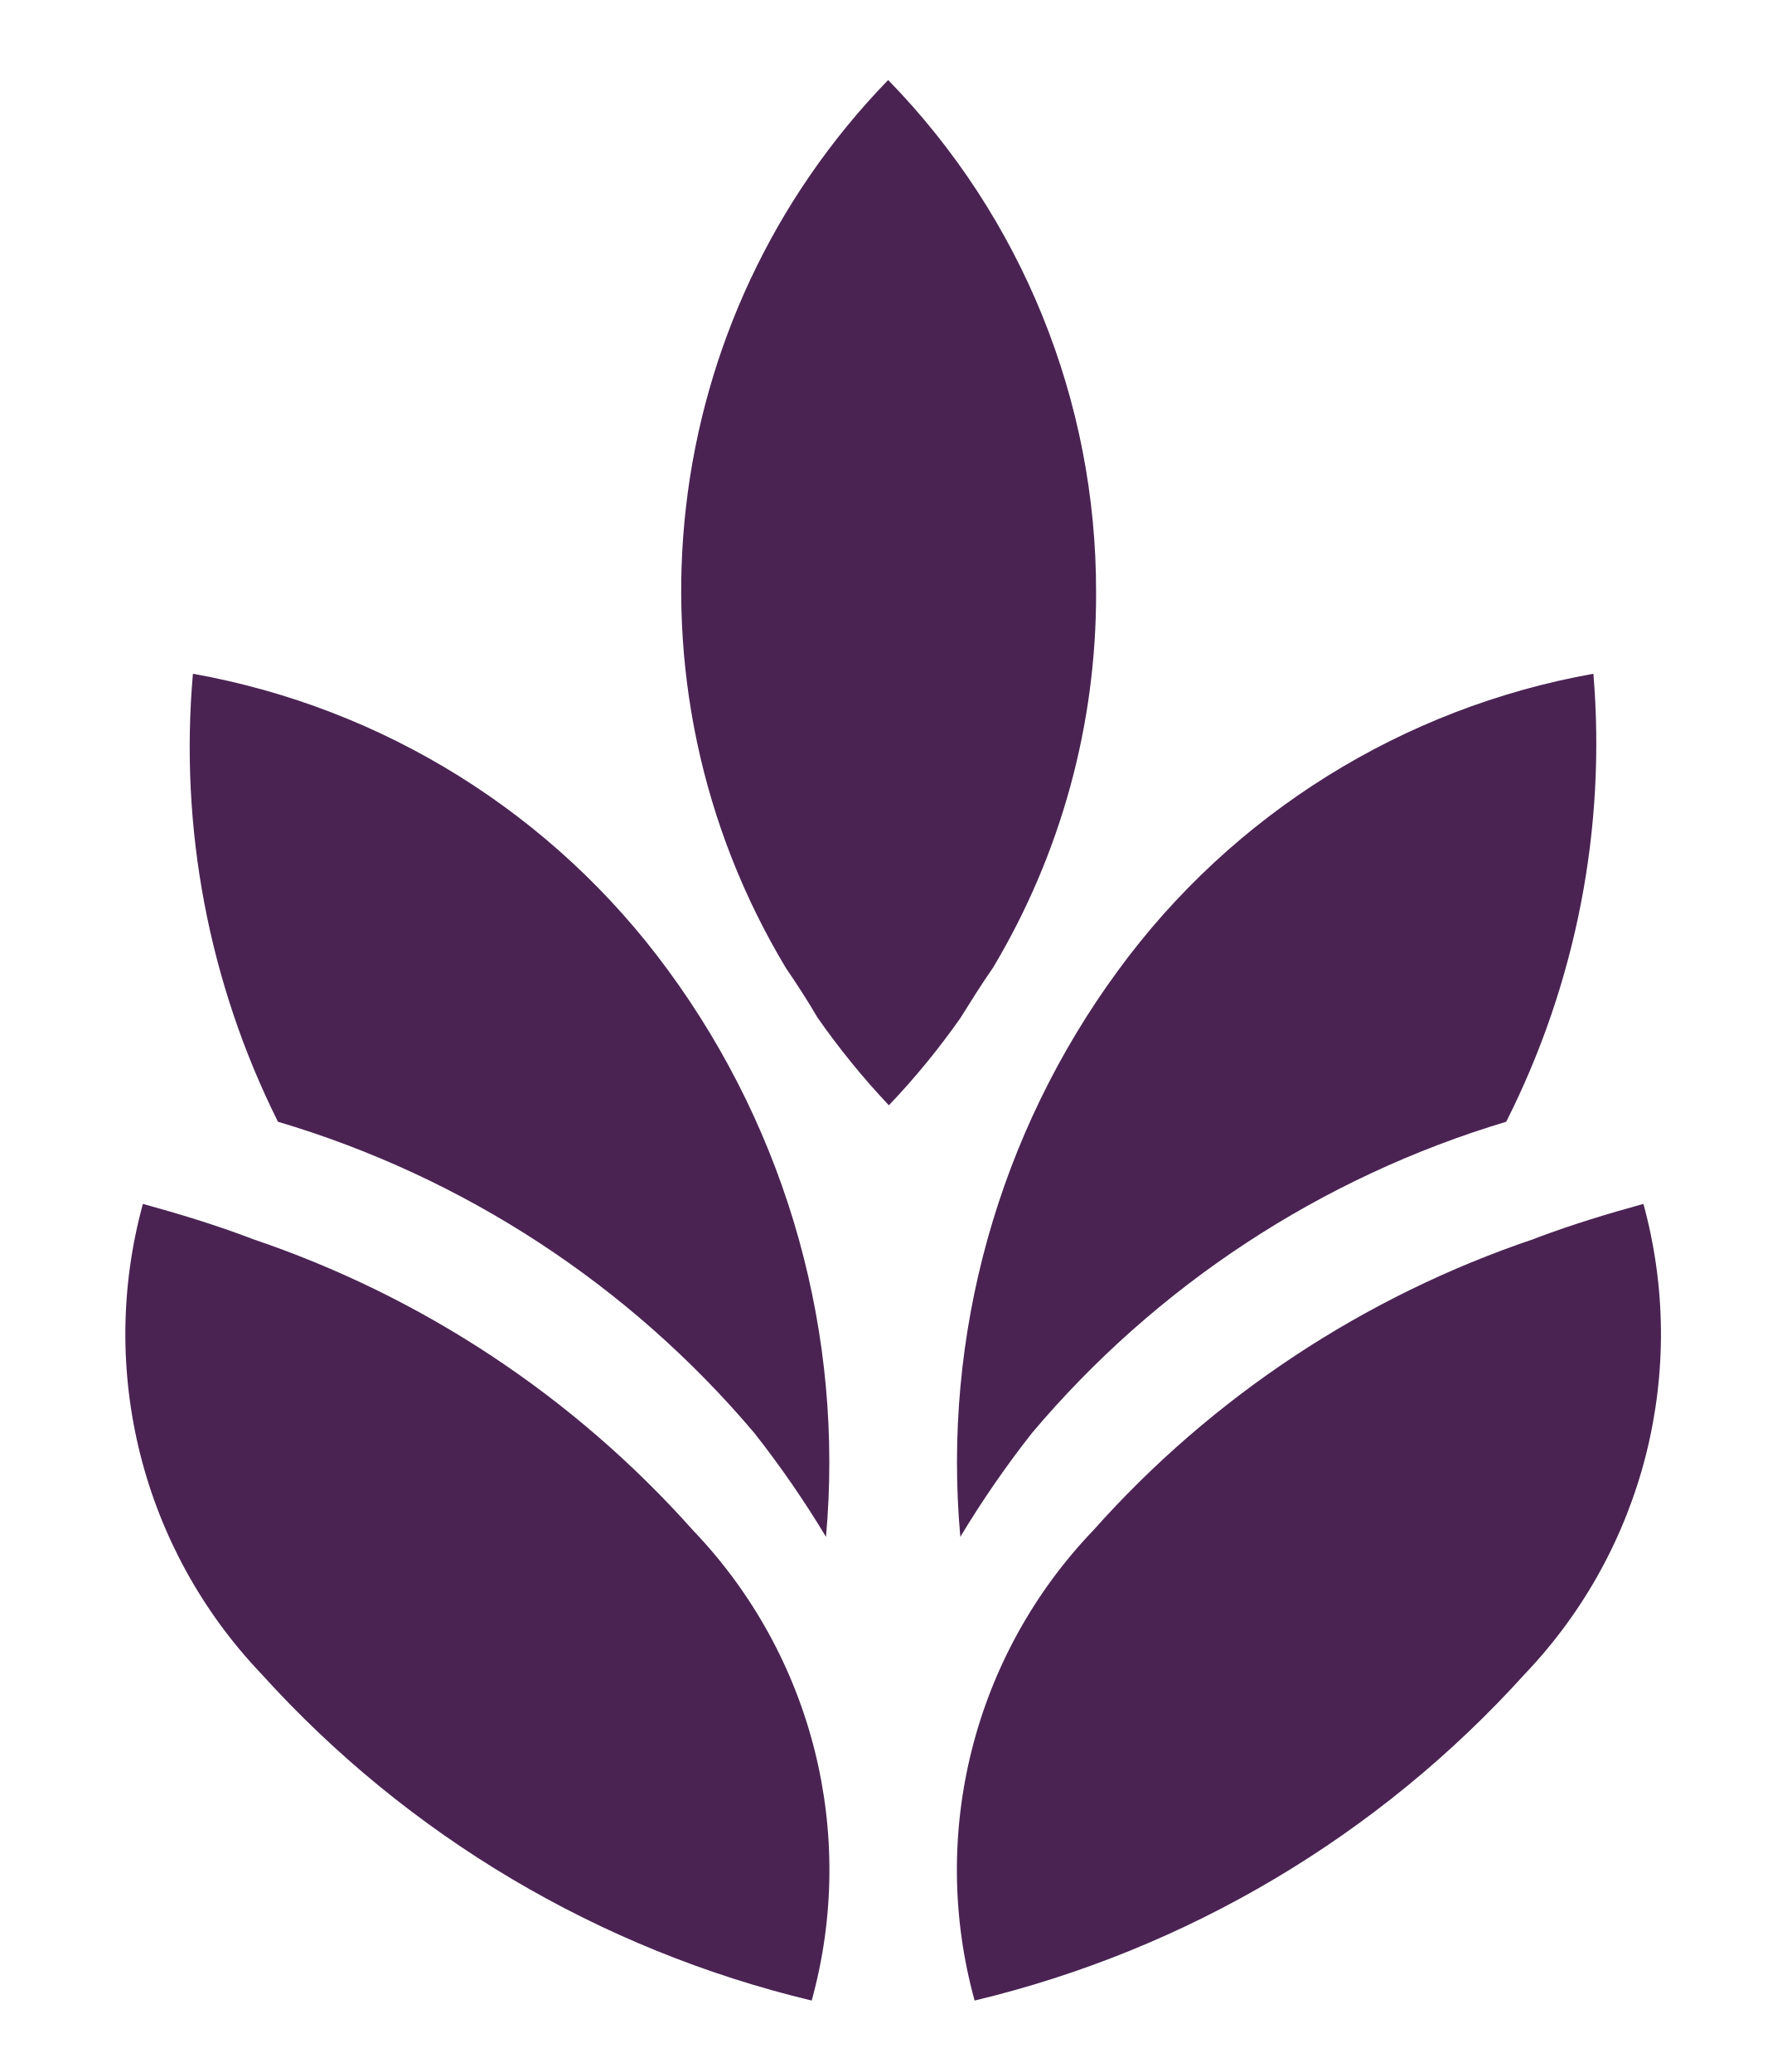
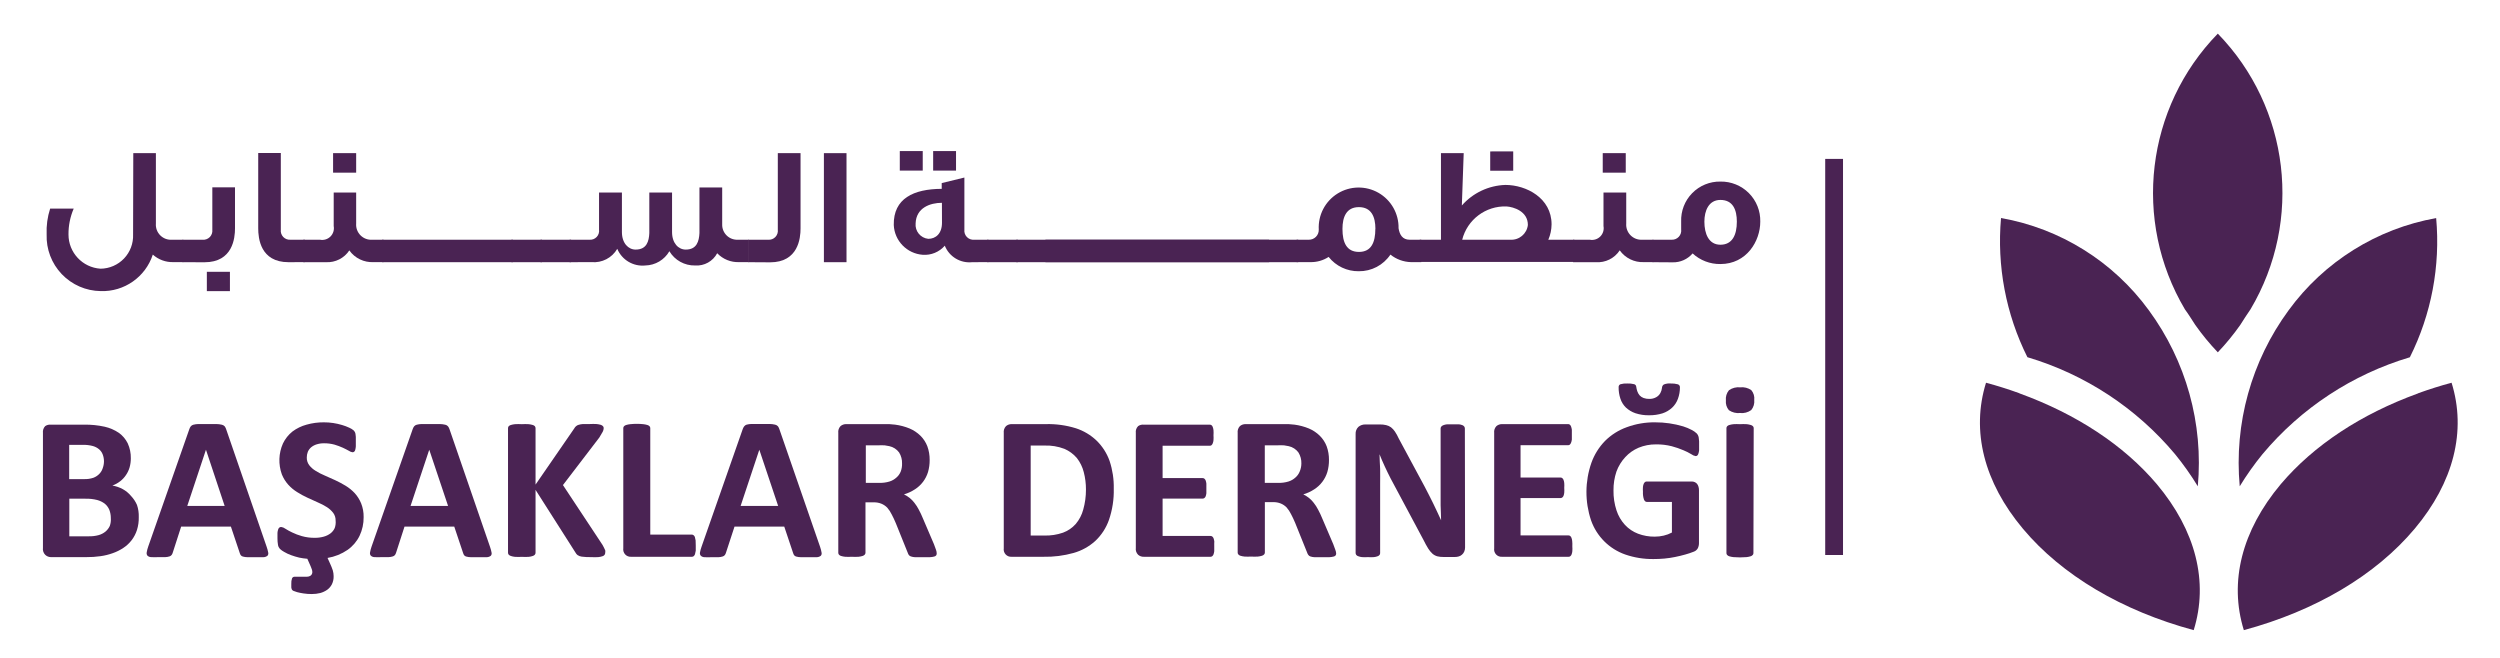
- <svg xmlns="http://www.w3.org/2000/svg" id="Layer_1" data-name="Layer 1" viewBox="0 0 25 29">
+ <svg xmlns="http://www.w3.org/2000/svg" id="Layer_1" data-name="Layer 1" viewBox="0 0 365 96">
  <defs>
    <style>.cls-1{fill:#4a2353;}</style>
  </defs>
-   <g id="أخر_الحملات" data-name="أخر الحملات">
-     <g id="أهم_الحملات" data-name="أهم الحملات">
-       <path class="cls-1" d="M13.44,21.51a14.18,14.18,0,0,1,1-1.45,13.91,13.91,0,0,1,6.64-4.36A11.74,11.74,0,0,0,22.3,9.43a10.53,10.53,0,0,0-6.65,4.15A11.64,11.64,0,0,0,13.44,21.51Z" />
-       <path class="cls-1" d="M21.47,17.34a14.43,14.43,0,0,0-6.17,4.08A6.87,6.87,0,0,0,13.64,28a15.12,15.12,0,0,0,7.7-4.57A6.89,6.89,0,0,0,23,16.85c-.51.14-1,.29-1.48.47Z" />
-       <path class="cls-1" d="M11.56,21.51a14.18,14.18,0,0,0-1-1.45A13.91,13.91,0,0,0,3.89,15.7,11.74,11.74,0,0,1,2.7,9.43a10.53,10.53,0,0,1,6.65,4.15A11.64,11.64,0,0,1,11.56,21.51Z" />
-       <path class="cls-1" d="M3.53,17.34A14.43,14.43,0,0,1,9.7,21.42,6.87,6.87,0,0,1,11.36,28a15.12,15.12,0,0,1-7.7-4.57A6.89,6.89,0,0,1,2,16.85c.51.14,1,.29,1.48.47Z" />
-       <path class="cls-1" d="M11.44,14.24a10.73,10.73,0,0,0,1,1.23,10.54,10.54,0,0,0,1-1.22c.15-.24.3-.48.46-.71a10.18,10.18,0,0,0,1.44-5.25,10.24,10.24,0,0,0-2.91-7.17A10.26,10.26,0,0,0,11,13.55C11.15,13.77,11.3,14,11.44,14.24Z" />
+   <g id="page_top" data-name="page top">
+     <g id="_02" data-name="02">
+       <path class="cls-1" d="M327,71a42.13,42.13,0,0,1,3.33-4.7,44.71,44.71,0,0,1,21.51-14.14,37.83,37.83,0,0,0,3.84-20.32A34.07,34.07,0,0,0,334.14,45.3,37.62,37.62,0,0,0,327,71Z" />
+       <path class="cls-1" d="M353,57.45c-8.26,3-15.19,7.55-20,13.23-5.71,6.8-7.58,14.29-5.4,21.32,10.46-2.82,19.23-8,24.94-14.8s7.58-14.29,5.39-21.32c-1.65.44-3.25.95-4.81,1.51Z" />
+       <path class="cls-1" d="M320.88,71a42.13,42.13,0,0,0-3.33-4.7A44.71,44.71,0,0,0,296,52.15a37.93,37.93,0,0,1-3.85-20.32A34.06,34.06,0,0,1,313.73,45.3,37.62,37.62,0,0,1,320.88,71Z" />
+       <path class="cls-1" d="M294.89,57.45c8.26,3,15.19,7.55,20,13.23,5.71,6.8,7.58,14.29,5.39,21.32-10.45-2.82-19.23-8-24.93-14.8s-7.58-14.29-5.39-21.32c1.65.44,3.25.95,4.81,1.51Z" />
+       <path class="cls-1" d="M320.51,47.44a35,35,0,0,0,3.29,4,35.16,35.16,0,0,0,3.28-4c.47-.78,1-1.54,1.5-2.29A33.35,33.35,0,0,0,323.8,4.91,33.34,33.34,0,0,0,319,45.17C319.55,45.91,320,46.67,320.51,47.44Z" />
+       <path class="cls-1" d="M20.26,75.5A5.78,5.78,0,0,1,20,77.37,4.92,4.92,0,0,1,18,80a6.83,6.83,0,0,1-1.53.76,8.92,8.92,0,0,1-1.78.44,13.66,13.66,0,0,1-2.11.14H7.43A1.2,1.2,0,0,1,6.6,81a1.2,1.2,0,0,1-.33-1V63.21a1.22,1.22,0,0,1,.33-1A1.25,1.25,0,0,1,7.43,62h4.85a12.89,12.89,0,0,1,3,.3,6.09,6.09,0,0,1,2.08.9,4.14,4.14,0,0,1,1.29,1.53,5,5,0,0,1,.45,2.18,4.8,4.8,0,0,1-.18,1.33,3.85,3.85,0,0,1-.53,1.12,3.77,3.77,0,0,1-.84.9,4.18,4.18,0,0,1-1.14.63,5,5,0,0,1,1.51.52,4.21,4.21,0,0,1,1.21,1A4.55,4.55,0,0,1,20,73.72,5,5,0,0,1,20.26,75.5Zm-5.08-8.14a2.84,2.84,0,0,0-.18-1,1.86,1.86,0,0,0-.54-.77,2.41,2.41,0,0,0-.9-.47,5.16,5.16,0,0,0-1.46-.17h-2v5h2.19a3.87,3.87,0,0,0,1.36-.2,2.41,2.41,0,0,0,.84-.55,2.11,2.11,0,0,0,.5-.82A3,3,0,0,0,15.18,67.36Zm1,8.27a3.29,3.29,0,0,0-.22-1.2,2.33,2.33,0,0,0-.66-.89A3.2,3.2,0,0,0,14.19,73a6.4,6.4,0,0,0-1.74-.19H10.12v5.49H13a5,5,0,0,0,1.39-.17,2.73,2.73,0,0,0,1-.51,2.4,2.4,0,0,0,.64-.83A2.81,2.81,0,0,0,16.18,75.63Z" />
+       <path class="cls-1" d="M38.93,79.83a5.32,5.32,0,0,1,.23.85.51.51,0,0,1-.12.47,1,1,0,0,1-.58.2c-.28,0-.67,0-1.15,0s-.91,0-1.19,0a2.46,2.46,0,0,1-.65-.09.55.55,0,0,1-.31-.19,1,1,0,0,1-.15-.31l-1.3-3.88H26.45l-1.22,3.78a1.13,1.13,0,0,1-.16.35.62.62,0,0,1-.31.22,2.16,2.16,0,0,1-.62.11c-.26,0-.6,0-1,0a10.22,10.22,0,0,1-1.08,0,.8.8,0,0,1-.54-.22.6.6,0,0,1-.1-.48,4.79,4.79,0,0,1,.22-.84l6-17.14a1.42,1.42,0,0,1,.21-.41.7.7,0,0,1,.38-.24,3.12,3.12,0,0,1,.73-.1c.3,0,.71,0,1.22,0s1.05,0,1.4,0a3.88,3.88,0,0,1,.82.1.79.79,0,0,1,.42.25,1.64,1.64,0,0,1,.21.44ZM30.07,65.66h0l-2.73,8.21H32.8Z" />
+       <path class="cls-1" d="M47.82,81.46l.37.82a9,9,0,0,1,.4,1,3.15,3.15,0,0,1,.12.84,2.54,2.54,0,0,1-.25,1.18,2.26,2.26,0,0,1-.69.81,3.36,3.36,0,0,1-1,.47,5.06,5.06,0,0,1-1.26.15,7.64,7.64,0,0,1-1.21-.09,8.31,8.31,0,0,1-.93-.19,3.62,3.62,0,0,1-.52-.18.49.49,0,0,1-.23-.19,1.14,1.14,0,0,1-.09-.31,3.45,3.45,0,0,1,0-.52,2.18,2.18,0,0,1,.11-.82A.41.41,0,0,1,43,84.2h1.73a1,1,0,0,0,.65-.18.65.65,0,0,0,.22-.52,1.29,1.29,0,0,0-.08-.4c-.05-.15-.11-.3-.18-.46l-.47-1.06a9,9,0,0,1-1.19-.17,10.57,10.57,0,0,1-1.19-.36,5.83,5.83,0,0,1-1-.47,3,3,0,0,1-.62-.44,1.14,1.14,0,0,1-.28-.56,5.43,5.43,0,0,1-.08-1q0-.47,0-.78a2,2,0,0,1,.1-.5.53.53,0,0,1,.18-.28.45.45,0,0,1,.26-.08,1.24,1.24,0,0,1,.59.24,8.83,8.83,0,0,0,1,.55,8.47,8.47,0,0,0,1.42.54,6.62,6.62,0,0,0,1.92.25,4.63,4.63,0,0,0,1.29-.17,2.9,2.9,0,0,0,1-.49,2,2,0,0,0,.6-.77A2.46,2.46,0,0,0,49,76a1.8,1.8,0,0,0-.36-1.13,3.63,3.63,0,0,0-.93-.84,9.39,9.39,0,0,0-1.31-.68l-1.5-.68a13,13,0,0,1-1.51-.82,5.94,5.94,0,0,1-1.31-1.09,5.14,5.14,0,0,1-.93-1.5,6.05,6.05,0,0,1,.16-4.51A5,5,0,0,1,42.7,63a6.06,6.06,0,0,1,2.06-1,9,9,0,0,1,2.52-.34,8.93,8.93,0,0,1,1.37.1,9.41,9.41,0,0,1,1.29.29,7.14,7.14,0,0,1,1.06.4,2.46,2.46,0,0,1,.61.37,1,1,0,0,1,.2.26.85.85,0,0,1,.09.27,2.44,2.44,0,0,1,.05.44c0,.17,0,.39,0,.65s0,.53,0,.73a2.63,2.63,0,0,1-.08.49.5.5,0,0,1-.15.28.36.36,0,0,1-.26.09,1.24,1.24,0,0,1-.52-.21c-.24-.13-.53-.29-.88-.45a9.71,9.71,0,0,0-1.21-.45,5.52,5.52,0,0,0-1.51-.2,3.44,3.44,0,0,0-1.12.16,2.35,2.35,0,0,0-.8.43,1.84,1.84,0,0,0-.48.66,2.31,2.31,0,0,0-.15.83,1.79,1.79,0,0,0,.35,1.11,3.33,3.33,0,0,0,.94.83,8.82,8.82,0,0,0,1.34.69l1.52.68a15.87,15.87,0,0,1,1.52.81A6.4,6.4,0,0,1,51.79,72a5.09,5.09,0,0,1,.94,1.5,5.17,5.17,0,0,1,.36,2,6.17,6.17,0,0,1-.59,2.72,5.4,5.4,0,0,1-1.75,2.06A7.3,7.3,0,0,1,47.82,81.46Z" />
+       <path class="cls-1" d="M71.54,79.83a5.32,5.32,0,0,1,.23.85.51.51,0,0,1-.12.47,1,1,0,0,1-.58.2c-.28,0-.67,0-1.15,0s-.91,0-1.19,0a2.46,2.46,0,0,1-.65-.09.55.55,0,0,1-.31-.19,1,1,0,0,1-.15-.31l-1.3-3.88H59.06l-1.22,3.78a1.42,1.42,0,0,1-.16.35.62.62,0,0,1-.31.22,2.16,2.16,0,0,1-.62.11c-.26,0-.61,0-1,0a10.22,10.22,0,0,1-1.08,0,.8.8,0,0,1-.54-.22.56.56,0,0,1-.1-.48,4.79,4.79,0,0,1,.22-.84l6-17.14a1.42,1.42,0,0,1,.21-.41.7.7,0,0,1,.38-.24,3,3,0,0,1,.72-.1q.46,0,1.23,0c.59,0,1.05,0,1.4,0a3.88,3.88,0,0,1,.82.1.72.72,0,0,1,.41.25,1.39,1.39,0,0,1,.22.44ZM62.67,65.66h0l-2.73,8.21h5.48Z" />
+       <path class="cls-1" d="M88.36,80.71a.48.48,0,0,1-.09.29.53.53,0,0,1-.31.21,2.64,2.64,0,0,1-.63.13,9.7,9.7,0,0,1-1,0,9.31,9.31,0,0,1-1.4-.07,1.41,1.41,0,0,1-.61-.23,1.09,1.09,0,0,1-.29-.35l-5.84-9.17v9.17a.45.45,0,0,1-.09.28.62.62,0,0,1-.31.2,2.47,2.47,0,0,1-.6.13,8.31,8.31,0,0,1-1,0,8.42,8.42,0,0,1-1,0,2.45,2.45,0,0,1-.61-.13.71.71,0,0,1-.32-.2.45.45,0,0,1-.09-.28V62.52a.47.47,0,0,1,.09-.28.7.7,0,0,1,.32-.19,3.11,3.11,0,0,1,.61-.12,8.12,8.12,0,0,1,1,0,8,8,0,0,1,1,0,3.15,3.15,0,0,1,.6.12.61.61,0,0,1,.31.19.47.47,0,0,1,.09.28v8.23l5.66-8.21a1,1,0,0,1,.26-.32.91.91,0,0,1,.38-.2,2.9,2.9,0,0,1,.62-.11c.24,0,.56,0,1,0a8.76,8.76,0,0,1,1,0,3.4,3.4,0,0,1,.62.12.74.74,0,0,1,.32.21.43.43,0,0,1,.09.26,1.2,1.2,0,0,1-.14.53c-.09.18-.26.46-.5.85l-5.31,6.94,5.78,8.74a7.71,7.71,0,0,1,.4.81A1.24,1.24,0,0,1,88.36,80.71Z" />
+       <path class="cls-1" d="M101.58,79.65q0,.45,0,.75a3.37,3.37,0,0,1-.11.51.66.66,0,0,1-.19.29.41.41,0,0,1-.26.09H92.13A1.08,1.08,0,0,1,91,80.05V62.51a.39.39,0,0,1,.1-.27.65.65,0,0,1,.32-.19,3.15,3.15,0,0,1,.6-.12,9.15,9.15,0,0,1,1.91,0,3.19,3.19,0,0,1,.59.12.65.65,0,0,1,.32.19.39.39,0,0,1,.1.27V78.05H101a.41.41,0,0,1,.26.09.61.61,0,0,1,.19.26,3.21,3.21,0,0,1,.11.5Q101.58,79.2,101.58,79.65Z" />
+       <path class="cls-1" d="M119.73,79.83a5.09,5.09,0,0,1,.22.85.51.51,0,0,1-.12.47,1,1,0,0,1-.58.2c-.28,0-.66,0-1.15,0s-.9,0-1.19,0a2.46,2.46,0,0,1-.65-.09.55.55,0,0,1-.31-.19,1,1,0,0,1-.15-.31l-1.3-3.88h-7.26L106,80.67a1.13,1.13,0,0,1-.16.35.62.62,0,0,1-.31.22,2.15,2.15,0,0,1-.61.11c-.27,0-.61,0-1,0a10.22,10.22,0,0,1-1.08,0,.79.79,0,0,1-.53-.22.56.56,0,0,1-.11-.48,5,5,0,0,1,.23-.84l6-17.14a1.42,1.42,0,0,1,.21-.41A.7.7,0,0,1,109,62a3.12,3.12,0,0,1,.73-.1c.31,0,.71,0,1.22,0s1.06,0,1.41,0a3.86,3.86,0,0,1,.81.1.79.79,0,0,1,.42.25,1.64,1.64,0,0,1,.21.44Zm-8.87-14.17h0l-2.73,8.21h5.48Z" />
+       <path class="cls-1" d="M136.76,80.79a.54.54,0,0,1-.06.27.45.45,0,0,1-.28.19,2.88,2.88,0,0,1-.66.1c-.29,0-.68,0-1.18,0s-.75,0-1,0a2.07,2.07,0,0,1-.59-.11.58.58,0,0,1-.3-.21,1.05,1.05,0,0,1-.15-.3l-1.74-4.32c-.2-.49-.41-.92-.61-1.3a4.41,4.41,0,0,0-.66-1,2.54,2.54,0,0,0-.85-.57,2.84,2.84,0,0,0-1.1-.2h-1.22v7.37a.42.42,0,0,1-.1.26.71.71,0,0,1-.32.2,3.15,3.15,0,0,1-.6.12,8.5,8.5,0,0,1-1,0,8.34,8.34,0,0,1-.94,0,3.11,3.11,0,0,1-.61-.12.62.62,0,0,1-.31-.2.41.41,0,0,1-.09-.26V63.21a1.22,1.22,0,0,1,.33-1,1.25,1.25,0,0,1,.83-.29h5q.76,0,1.26,0l.89.08a8.48,8.48,0,0,1,2.1.56,5.09,5.09,0,0,1,1.59,1.06,4.39,4.39,0,0,1,1,1.53,5.67,5.67,0,0,1,.34,2,6.11,6.11,0,0,1-.24,1.77,4.57,4.57,0,0,1-1.91,2.52,6,6,0,0,1-1.6.74,4.67,4.67,0,0,1,.82.51,4.11,4.11,0,0,1,.71.73,6,6,0,0,1,.64,1,11.91,11.91,0,0,1,.58,1.23l1.63,3.81c.15.37.25.65.3.82A1.64,1.64,0,0,1,136.76,80.79ZM131.7,67.68a2.88,2.88,0,0,0-.43-1.62,2.39,2.39,0,0,0-1.42-.92,5.59,5.59,0,0,0-.68-.12,9.28,9.28,0,0,0-1,0h-1.76v5.48h2a4.64,4.64,0,0,0,1.46-.2,2.67,2.67,0,0,0,1-.57,2.27,2.27,0,0,0,.63-.87A3,3,0,0,0,131.7,67.68Z" />
+       <path class="cls-1" d="M162.61,71.35a13.07,13.07,0,0,1-.7,4.55,7.72,7.72,0,0,1-2,3.08,7.93,7.93,0,0,1-3.16,1.75,15.18,15.18,0,0,1-4.42.56h-4.62a1.08,1.08,0,0,1-1.16-1.24V63.21a1.22,1.22,0,0,1,.33-1,1.25,1.25,0,0,1,.83-.29h5a13.65,13.65,0,0,1,4.38.61,7.9,7.9,0,0,1,3,1.79A7.75,7.75,0,0,1,162,67.3,12,12,0,0,1,162.61,71.35Zm-4.06.13a9.89,9.89,0,0,0-.32-2.55,5.58,5.58,0,0,0-1-2.05,4.94,4.94,0,0,0-1.83-1.35,7.44,7.44,0,0,0-2.92-.48h-2V78.19h2a7.66,7.66,0,0,0,2.72-.42,4.62,4.62,0,0,0,1.85-1.26,5.39,5.39,0,0,0,1.1-2.1A10.65,10.65,0,0,0,158.55,71.48Z" />
+       <path class="cls-1" d="M177.28,79.76c0,.28,0,.53,0,.72a2.18,2.18,0,0,1-.11.47.61.61,0,0,1-.19.26.39.39,0,0,1-.25.08H167a1.19,1.19,0,0,1-.83-.29,1.17,1.17,0,0,1-.34-1V63.21a1.18,1.18,0,0,1,.34-1A1.23,1.23,0,0,1,167,62h9.64a.41.41,0,0,1,.24.08.54.54,0,0,1,.18.26,1.7,1.7,0,0,1,.11.48,5,5,0,0,1,0,.74,4.72,4.72,0,0,1,0,.7,1.55,1.55,0,0,1-.11.47.71.71,0,0,1-.18.27.41.41,0,0,1-.24.08h-6.9v4.72h5.84a.39.39,0,0,1,.25.08.63.63,0,0,1,.19.25,2,2,0,0,1,.11.47,6.64,6.64,0,0,1,0,.7,6.73,6.73,0,0,1,0,.72,2.07,2.07,0,0,1-.11.46.6.6,0,0,1-.19.24.46.46,0,0,1-.25.08h-5.84v5.45h7a.39.39,0,0,1,.25.08.61.61,0,0,1,.19.26,2.18,2.18,0,0,1,.11.47C177.27,79.23,177.28,79.47,177.28,79.76Z" />
+       <path class="cls-1" d="M195.08,80.79a.54.54,0,0,1-.06.27.45.45,0,0,1-.28.19,2.88,2.88,0,0,1-.66.1c-.29,0-.68,0-1.18,0s-.75,0-1,0a2.07,2.07,0,0,1-.59-.11A.58.58,0,0,1,191,81a1.05,1.05,0,0,1-.15-.3l-1.74-4.32c-.2-.49-.41-.92-.61-1.3a4.41,4.41,0,0,0-.66-1,2.54,2.54,0,0,0-.85-.57,2.84,2.84,0,0,0-1.1-.2h-1.22v7.37a.42.42,0,0,1-.1.26.71.71,0,0,1-.32.2,3.15,3.15,0,0,1-.6.12,8.5,8.5,0,0,1-1,0,8.34,8.34,0,0,1-.94,0,3.11,3.11,0,0,1-.61-.12.62.62,0,0,1-.31-.2.41.41,0,0,1-.09-.26V63.21a1.22,1.22,0,0,1,.33-1,1.25,1.25,0,0,1,.83-.29h5c.5,0,.92,0,1.25,0l.9.08a8.52,8.52,0,0,1,2.09.56,5.09,5.09,0,0,1,1.59,1.06,4.39,4.39,0,0,1,1,1.53,5.67,5.67,0,0,1,.34,2,6.11,6.11,0,0,1-.24,1.77,4.57,4.57,0,0,1-1.91,2.52,6,6,0,0,1-1.6.74,4.67,4.67,0,0,1,.82.51,4.11,4.11,0,0,1,.71.73,6,6,0,0,1,.64,1,11.91,11.91,0,0,1,.58,1.23l1.63,3.81c.15.37.25.65.3.82A1.64,1.64,0,0,1,195.08,80.79ZM190,67.68a2.88,2.88,0,0,0-.43-1.62,2.39,2.39,0,0,0-1.42-.92,5.59,5.59,0,0,0-.68-.12,9.15,9.15,0,0,0-1.05,0h-1.76v5.48h2a4.64,4.64,0,0,0,1.46-.2,2.67,2.67,0,0,0,1-.57,2.27,2.27,0,0,0,.63-.87A3,3,0,0,0,190,67.68Z" />
+       <path class="cls-1" d="M213.9,79.92a1.48,1.48,0,0,1-.12.61,1.25,1.25,0,0,1-.33.45,1.14,1.14,0,0,1-.47.26,1.81,1.81,0,0,1-.56.08h-1.67a3.52,3.52,0,0,1-.91-.1,1.85,1.85,0,0,1-.7-.38,3.75,3.75,0,0,1-.62-.75,13.42,13.42,0,0,1-.67-1.22l-4.81-9c-.28-.54-.56-1.12-.85-1.74s-.55-1.23-.78-1.81h0c0,.71.07,1.43.09,2.14s0,1.45,0,2.2V80.74a.43.43,0,0,1-.08.27.56.56,0,0,1-.28.2,2.12,2.12,0,0,1-.55.13,7.13,7.13,0,0,1-.88,0,6.78,6.78,0,0,1-.86,0,1.94,1.94,0,0,1-.54-.13A.53.53,0,0,1,198,81a.5.5,0,0,1-.08-.27V63.38a1.34,1.34,0,0,1,.41-1.06,1.53,1.53,0,0,1,1-.35h2.11a3.69,3.69,0,0,1,.95.1,1.94,1.94,0,0,1,.7.32,2.66,2.66,0,0,1,.57.62,6.59,6.59,0,0,1,.55,1L208,71.05c.22.43.43.85.65,1.26l.62,1.24c.2.41.39.82.58,1.22s.37.79.55,1.19h0c0-.69-.06-1.42-.07-2.18s0-1.48,0-2.16V62.55a.43.43,0,0,1,.09-.26.72.72,0,0,1,.3-.21,2,2,0,0,1,.55-.13c.23,0,.52,0,.88,0s.62,0,.85,0a1.86,1.86,0,0,1,.53.13.63.63,0,0,1,.26.21.5.5,0,0,1,.08.26Z" />
+       <path class="cls-1" d="M229.56,79.76a4.92,4.92,0,0,1,0,.72,1.71,1.71,0,0,1-.11.47.54.54,0,0,1-.19.26.35.35,0,0,1-.24.08h-9.71a1.08,1.08,0,0,1-1.16-1.24V63.21a1.22,1.22,0,0,1,.33-1,1.25,1.25,0,0,1,.83-.29h9.65a.36.36,0,0,1,.23.08.54.54,0,0,1,.18.26,2.08,2.08,0,0,1,.12.48,7.39,7.39,0,0,1,0,.74,7,7,0,0,1,0,.7,1.86,1.86,0,0,1-.12.47.71.71,0,0,1-.18.27.36.36,0,0,1-.23.08H222v4.72h5.84a.35.35,0,0,1,.24.08.55.55,0,0,1,.19.25,1.63,1.63,0,0,1,.11.47,4.72,4.72,0,0,1,0,.7,4.84,4.84,0,0,1,0,.72,1.63,1.63,0,0,1-.11.46.52.52,0,0,1-.19.24.41.41,0,0,1-.24.08H222v5.45h7a.35.35,0,0,1,.24.08.54.54,0,0,1,.19.26,1.71,1.71,0,0,1,.11.47A5.07,5.07,0,0,1,229.56,79.76Z" />
+       <path class="cls-1" d="M248.07,65q0,.44,0,.75a2.22,2.22,0,0,1-.11.5.58.58,0,0,1-.16.26.4.4,0,0,1-.23.08,1.46,1.46,0,0,1-.63-.27,8.09,8.09,0,0,0-1.15-.58,12.49,12.49,0,0,0-1.71-.59,8.83,8.83,0,0,0-2.31-.27,6.5,6.5,0,0,0-2.54.49,5.57,5.57,0,0,0-1.94,1.37A6.21,6.21,0,0,0,236,68.85a8.31,8.31,0,0,0-.43,2.75,8.92,8.92,0,0,0,.44,2.92,5.77,5.77,0,0,0,1.23,2.11,5.05,5.05,0,0,0,1.91,1.29,6.67,6.67,0,0,0,2.45.43,5.7,5.7,0,0,0,1.3-.15,4.79,4.79,0,0,0,1.2-.45V73.28h-3.66c-.18,0-.32-.12-.42-.34a3.07,3.07,0,0,1-.15-1.14,4.55,4.55,0,0,1,0-.7,1.55,1.55,0,0,1,.11-.46.62.62,0,0,1,.18-.25.36.36,0,0,1,.24-.09H247a1,1,0,0,1,.43.09.93.93,0,0,1,.33.24,1.17,1.17,0,0,1,.21.4,1.69,1.69,0,0,1,.08.53v7.69a1.73,1.73,0,0,1-.16.78,1.09,1.09,0,0,1-.64.53,11.17,11.17,0,0,1-1.2.4c-.48.14-1,.26-1.49.36s-1,.18-1.55.23-1.05.07-1.58.07a12.15,12.15,0,0,1-4.14-.66,8.15,8.15,0,0,1-5-5,13,13,0,0,1,.05-8.38,8.85,8.85,0,0,1,2-3.21,8.62,8.62,0,0,1,3.17-2,11.6,11.6,0,0,1,4.14-.71,14.25,14.25,0,0,1,4.09.59,7.49,7.49,0,0,1,1.27.53,3.06,3.06,0,0,1,.71.5,1.17,1.17,0,0,1,.29.59A5.21,5.21,0,0,1,248.07,65Zm-2.8-8.48a4.77,4.77,0,0,1-.29,1.7,3.31,3.31,0,0,1-.85,1.3,3.79,3.79,0,0,1-1.41.83,6.37,6.37,0,0,1-1.95.28,6.08,6.08,0,0,1-2-.3,3.9,3.9,0,0,1-1.39-.83,3.17,3.17,0,0,1-.8-1.29,5,5,0,0,1-.26-1.69.42.42,0,0,1,.26-.42,3,3,0,0,1,1-.11,3.41,3.41,0,0,1,1,.1.41.41,0,0,1,.31.37,3.84,3.84,0,0,0,.15.65,1.83,1.83,0,0,0,.36.63,1.48,1.48,0,0,0,.57.37,2.32,2.32,0,0,0,.84.13,1.94,1.94,0,0,0,1-.25,1.51,1.51,0,0,0,.61-.62,2.05,2.05,0,0,0,.23-.74.59.59,0,0,1,.28-.5,2.18,2.18,0,0,1,1-.14,3.33,3.33,0,0,1,1,.11A.43.43,0,0,1,245.27,56.49Z" />
+       <path class="cls-1" d="M256.12,58.39a2,2,0,0,1-.44,1.48,2.33,2.33,0,0,1-1.63.43,2.43,2.43,0,0,1-1.63-.41,1.91,1.91,0,0,1-.44-1.43,2,2,0,0,1,.45-1.49,2.43,2.43,0,0,1,1.64-.42,2.38,2.38,0,0,1,1.62.41A1.88,1.88,0,0,1,256.12,58.39ZM256,80.76a.37.37,0,0,1-.1.26.65.65,0,0,1-.32.2,3.19,3.19,0,0,1-.59.12,11.42,11.42,0,0,1-1.91,0,3.15,3.15,0,0,1-.6-.12.65.65,0,0,1-.32-.2.37.37,0,0,1-.1-.26V62.51a.39.39,0,0,1,.1-.27.65.65,0,0,1,.32-.19,3.45,3.45,0,0,1,.61-.12,7.94,7.94,0,0,1,.94,0,8.18,8.18,0,0,1,1,0,3.19,3.19,0,0,1,.59.12.65.65,0,0,1,.32.19.39.39,0,0,1,.1.27Z" />
+       <rect class="cls-1" x="266.48" y="23.2" width="2.6" height="57.83" />
+       <path class="cls-1" d="M19.46,22.36h3.3V32.63A2.2,2.2,0,0,0,25.12,35h1.64v3.27H25.31a4.29,4.29,0,0,1-3-1.1,7.73,7.73,0,0,1-7.61,5.33,8,8,0,0,1-7.89-8.28,10.74,10.74,0,0,1,.51-3.76h3.44A9.33,9.33,0,0,0,10,34.23a5,5,0,0,0,4.67,5,4.8,4.8,0,0,0,4.76-5Z" />
+       <path class="cls-1" d="M26.64,38.28V35h2.9A1.32,1.32,0,0,0,31,33.54V27.35h3.31v6c0,1.4-.32,4.94-4.45,4.94Zm6.93,1.4v2.83H30.2V39.68Z" />
+       <path class="cls-1" d="M42.12,38.28c-4.13,0-4.42-3.54-4.42-4.94v-11H41V33.54A1.31,1.31,0,0,0,42.39,35h2.12v3.27Z" />
+       <path class="cls-1" d="M44.28,38.28V35h2.44a1.71,1.71,0,0,0,2-2V28.11H52v4.52A2.2,2.2,0,0,0,54.36,35H56v3.27H54.56A4.1,4.1,0,0,1,51,36.56a3.83,3.83,0,0,1-3.39,1.72ZM52,22.36v2.85H48.63V22.36Z" />
+       <path class="cls-1" d="M74.88,38.28H55.79V35H74.88Z" />
+       <path class="cls-1" d="M79.13,38.28H74.66V35h4.47Z" />
+       <path class="cls-1" d="M83.38,38.28H78.91V35h4.47Z" />
+       <path class="cls-1" d="M83.16,38.28V35h2.9a1.3,1.3,0,0,0,1.4-1.47V28.11H90.8v5.77c0,1.63.94,2.56,2,2.56,1.63,0,1.95-1.23,2-2.41V28.11h3.32v5.77c0,1.63.93,2.56,2,2.56,1.62,0,1.94-1.23,2-2.41V27.37h3.32v5.38A2.18,2.18,0,0,0,107.71,35h1.62v3.27h-1.42a4.19,4.19,0,0,1-3.2-1.3,3.38,3.38,0,0,1-3.22,1.79,4.27,4.27,0,0,1-3.76-2.08,4.16,4.16,0,0,1-3.51,2.08,4,4,0,0,1-4.1-2.43,3.93,3.93,0,0,1-3.76,1.94Z" />
+       <path class="cls-1" d="M109.24,38.28V35h2.9a1.31,1.31,0,0,0,1.42-1.47V22.36h3.32v11c0,1.4-.32,4.94-4.45,4.94Z" />
+       <path class="cls-1" d="M123.59,38.28h-3.3V22.36h3.3Z" />
+       <path class="cls-1" d="M141.94,38.28a3.87,3.87,0,0,1-4-2.41,3.89,3.89,0,0,1-3.22,1.33,4.57,4.57,0,0,1-4.23-4.35c-.07-3.88,2.9-5.26,7-5.28v-.84l3.31-.81v7.62A1.32,1.32,0,0,0,142.24,35h2.08v3.27Zm-7.22-16.22v2.85h-3.35V22.06Zm2.8,7.55c-1.7,0-3.76.71-3.84,3a2.07,2.07,0,0,0,1.85,2.26c1.08,0,2-.76,2-2.34Zm2.06-7.55v2.85h-3.34V22.06Z" />
+       <path class="cls-1" d="M148.6,38.28h-4.47V35h4.47Z" />
+       <path class="cls-1" d="M185.29,38.28H148.38V35h36.91Z" />
+       <path class="cls-1" d="M189.54,38.28H152.63V35h36.91Z" />
+       <path class="cls-1" d="M205.81,35h1.7v3.27H206a5,5,0,0,1-3-1.1,5.47,5.47,0,0,1-4.62,2.43,5.52,5.52,0,0,1-4.4-2.09,4.71,4.71,0,0,1-2.68.76h-2V35h1.79a1.43,1.43,0,0,0,1.45-1.47,5.83,5.83,0,1,1,11.65-.2C204.34,34.25,204.75,35,205.81,35Zm-5-1.59c0-1.75-.59-3.17-2.41-3.17S196,31.67,196,33.42c0,2,.61,3.36,2.41,3.36S200.8,35.38,200.8,33.42Z" />
+       <path class="cls-1" d="M226,35h3.85v3.24H207.28V35h3.1V22.36h3.32L213.43,30a8.84,8.84,0,0,1,6.36-3c3.05,0,6.74,1.92,6.74,5.75a5.84,5.84,0,0,1-.47,2.24Zm-5.49,0a2.43,2.43,0,0,0,2.56-2.16c0-2-2.09-2.63-3.12-2.7A6.44,6.44,0,0,0,213.48,35Zm.42-12.9v2.83h-3.36V22.11Z" />
+       <path class="cls-1" d="M229.67,38.28V35h2.44a1.71,1.71,0,0,0,2-2V28.11h3.32v4.52A2.2,2.2,0,0,0,239.75,35h1.65v3.27H240a4.1,4.1,0,0,1-3.52-1.72A3.83,3.83,0,0,1,233,38.28Zm7.69-15.92v2.85H234V22.36Z" />
+       <path class="cls-1" d="M241.27,38.28V35h2.78a1.34,1.34,0,0,0,1.4-1.52V32.36a5.64,5.64,0,0,1,5.73-5.85A5.72,5.72,0,0,1,257,32.36c0,2.85-2,6.19-5.82,6.19A5.87,5.87,0,0,1,247.12,37a3.71,3.71,0,0,1-2.92,1.3Zm9.91-9.09c-1.72,0-2.34,1.6-2.34,3.17,0,1.75.62,3.37,2.34,3.37s2.4-1.4,2.4-3.37C253.58,30.62,253,29.19,251.18,29.19Z" />
    </g>
  </g>
</svg>
